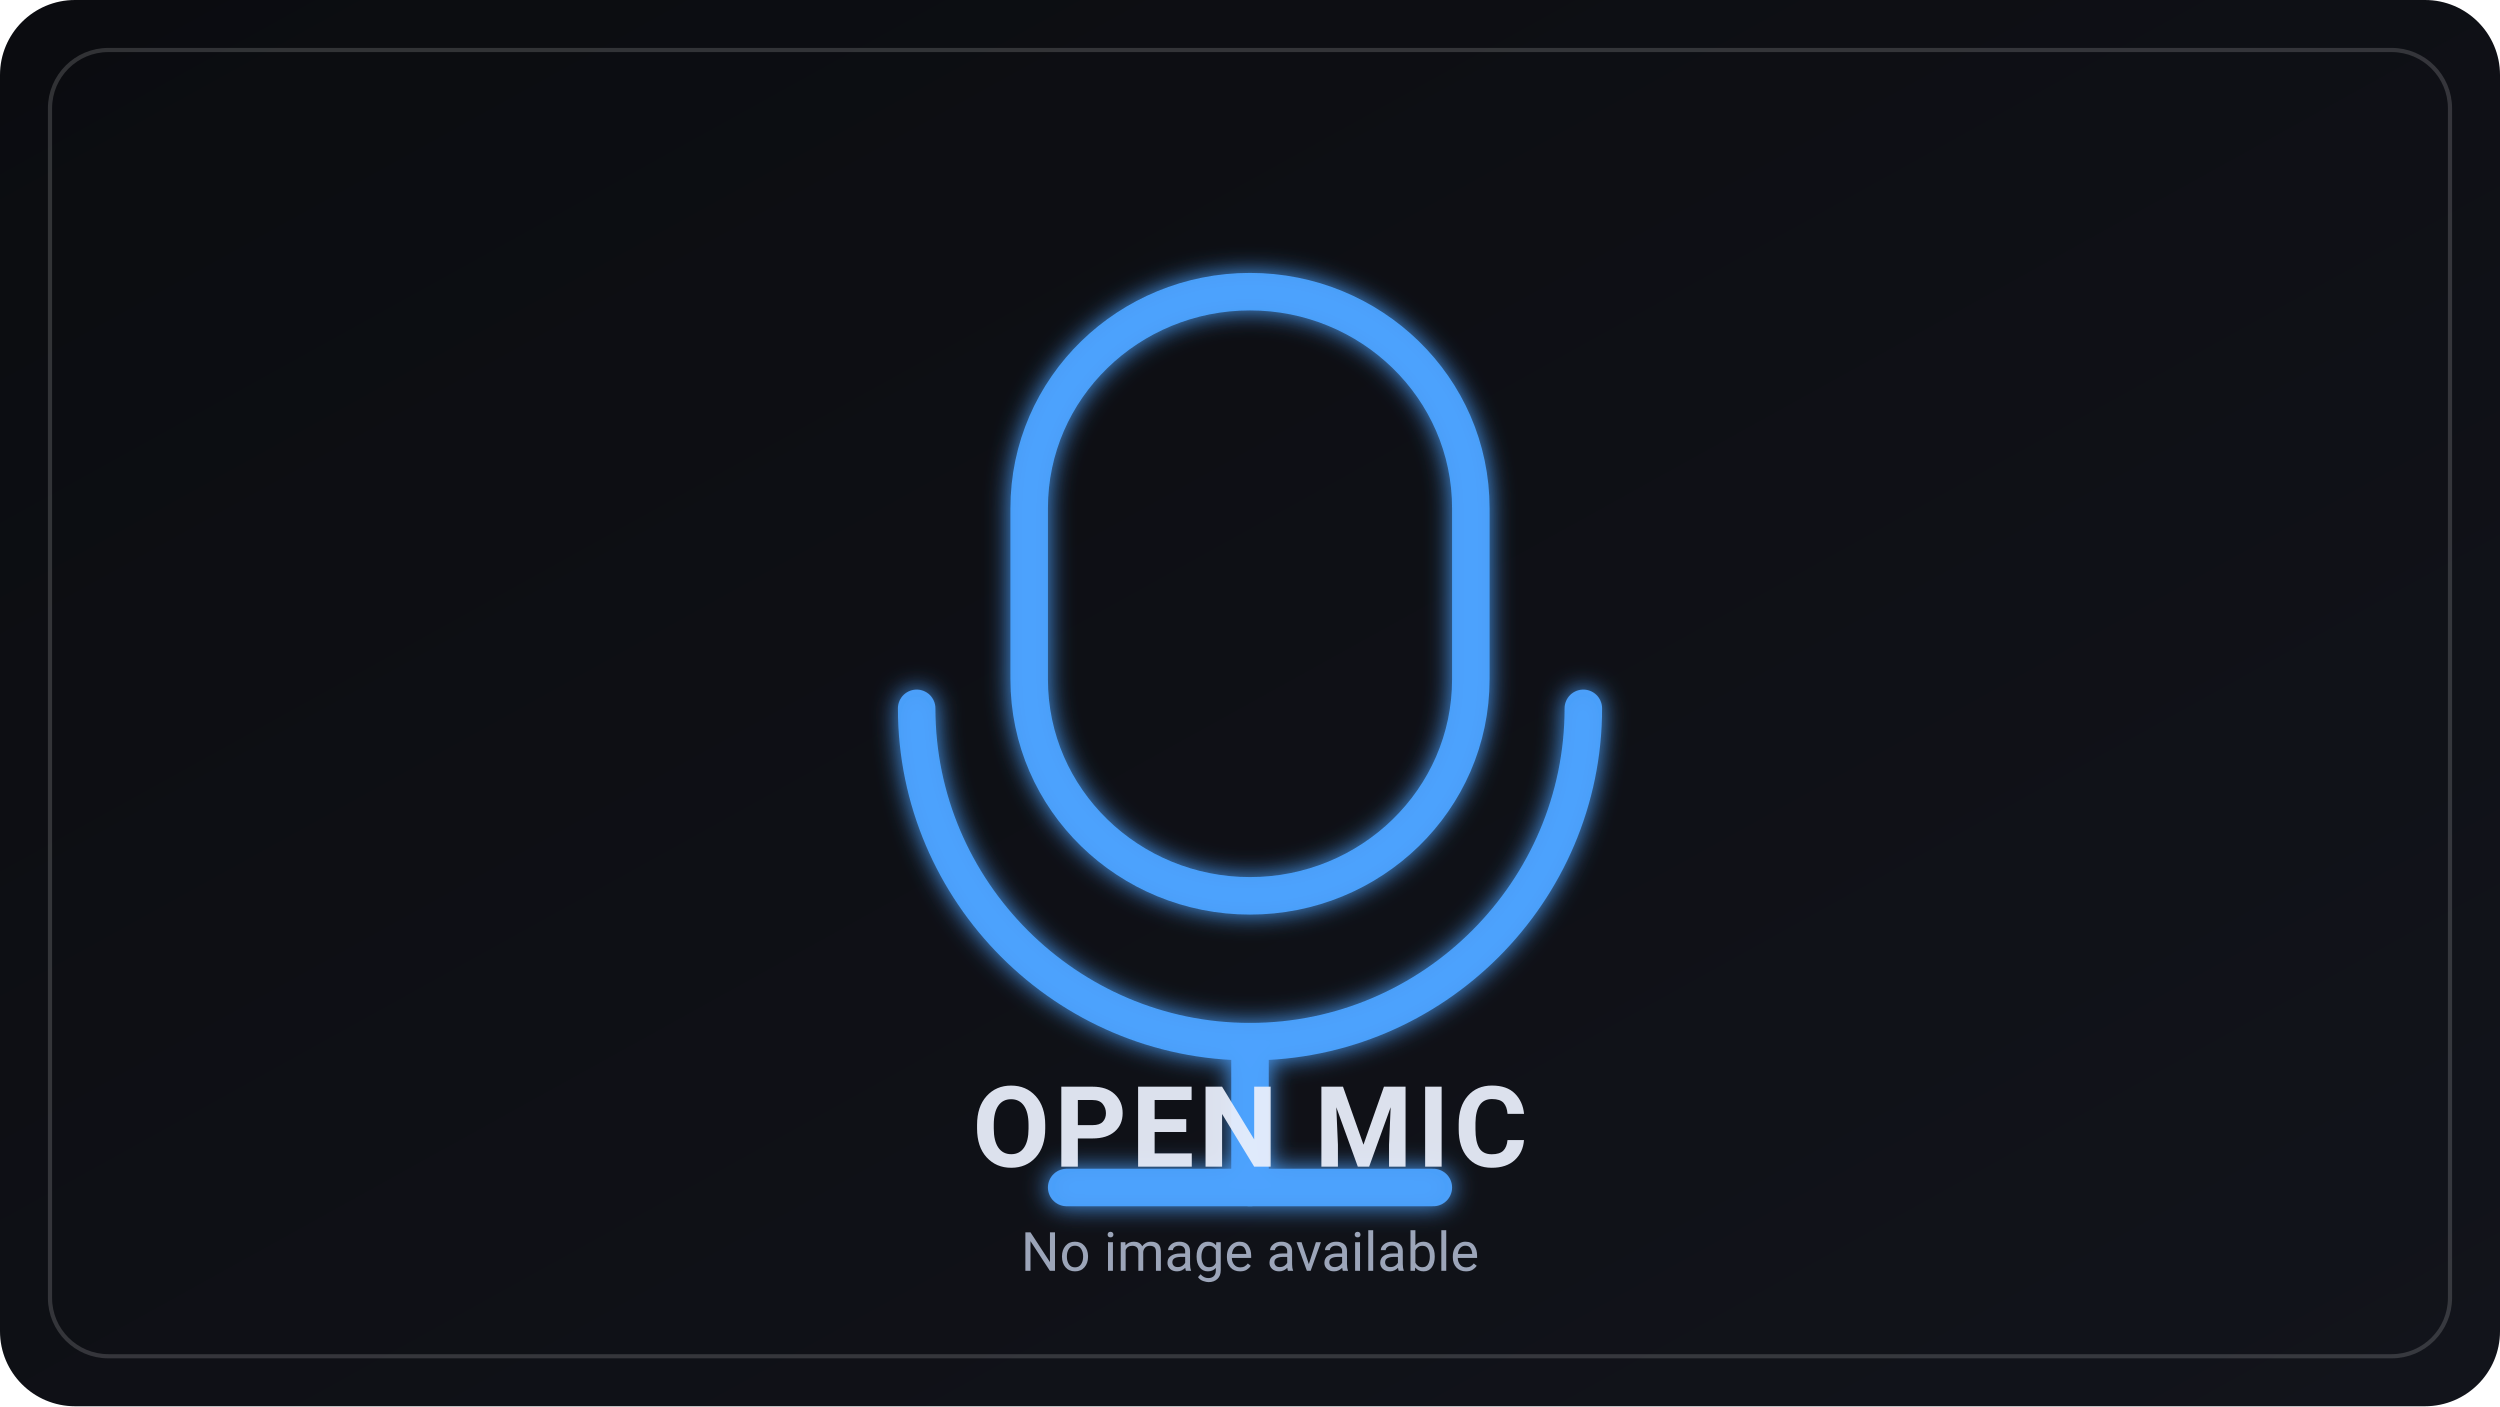
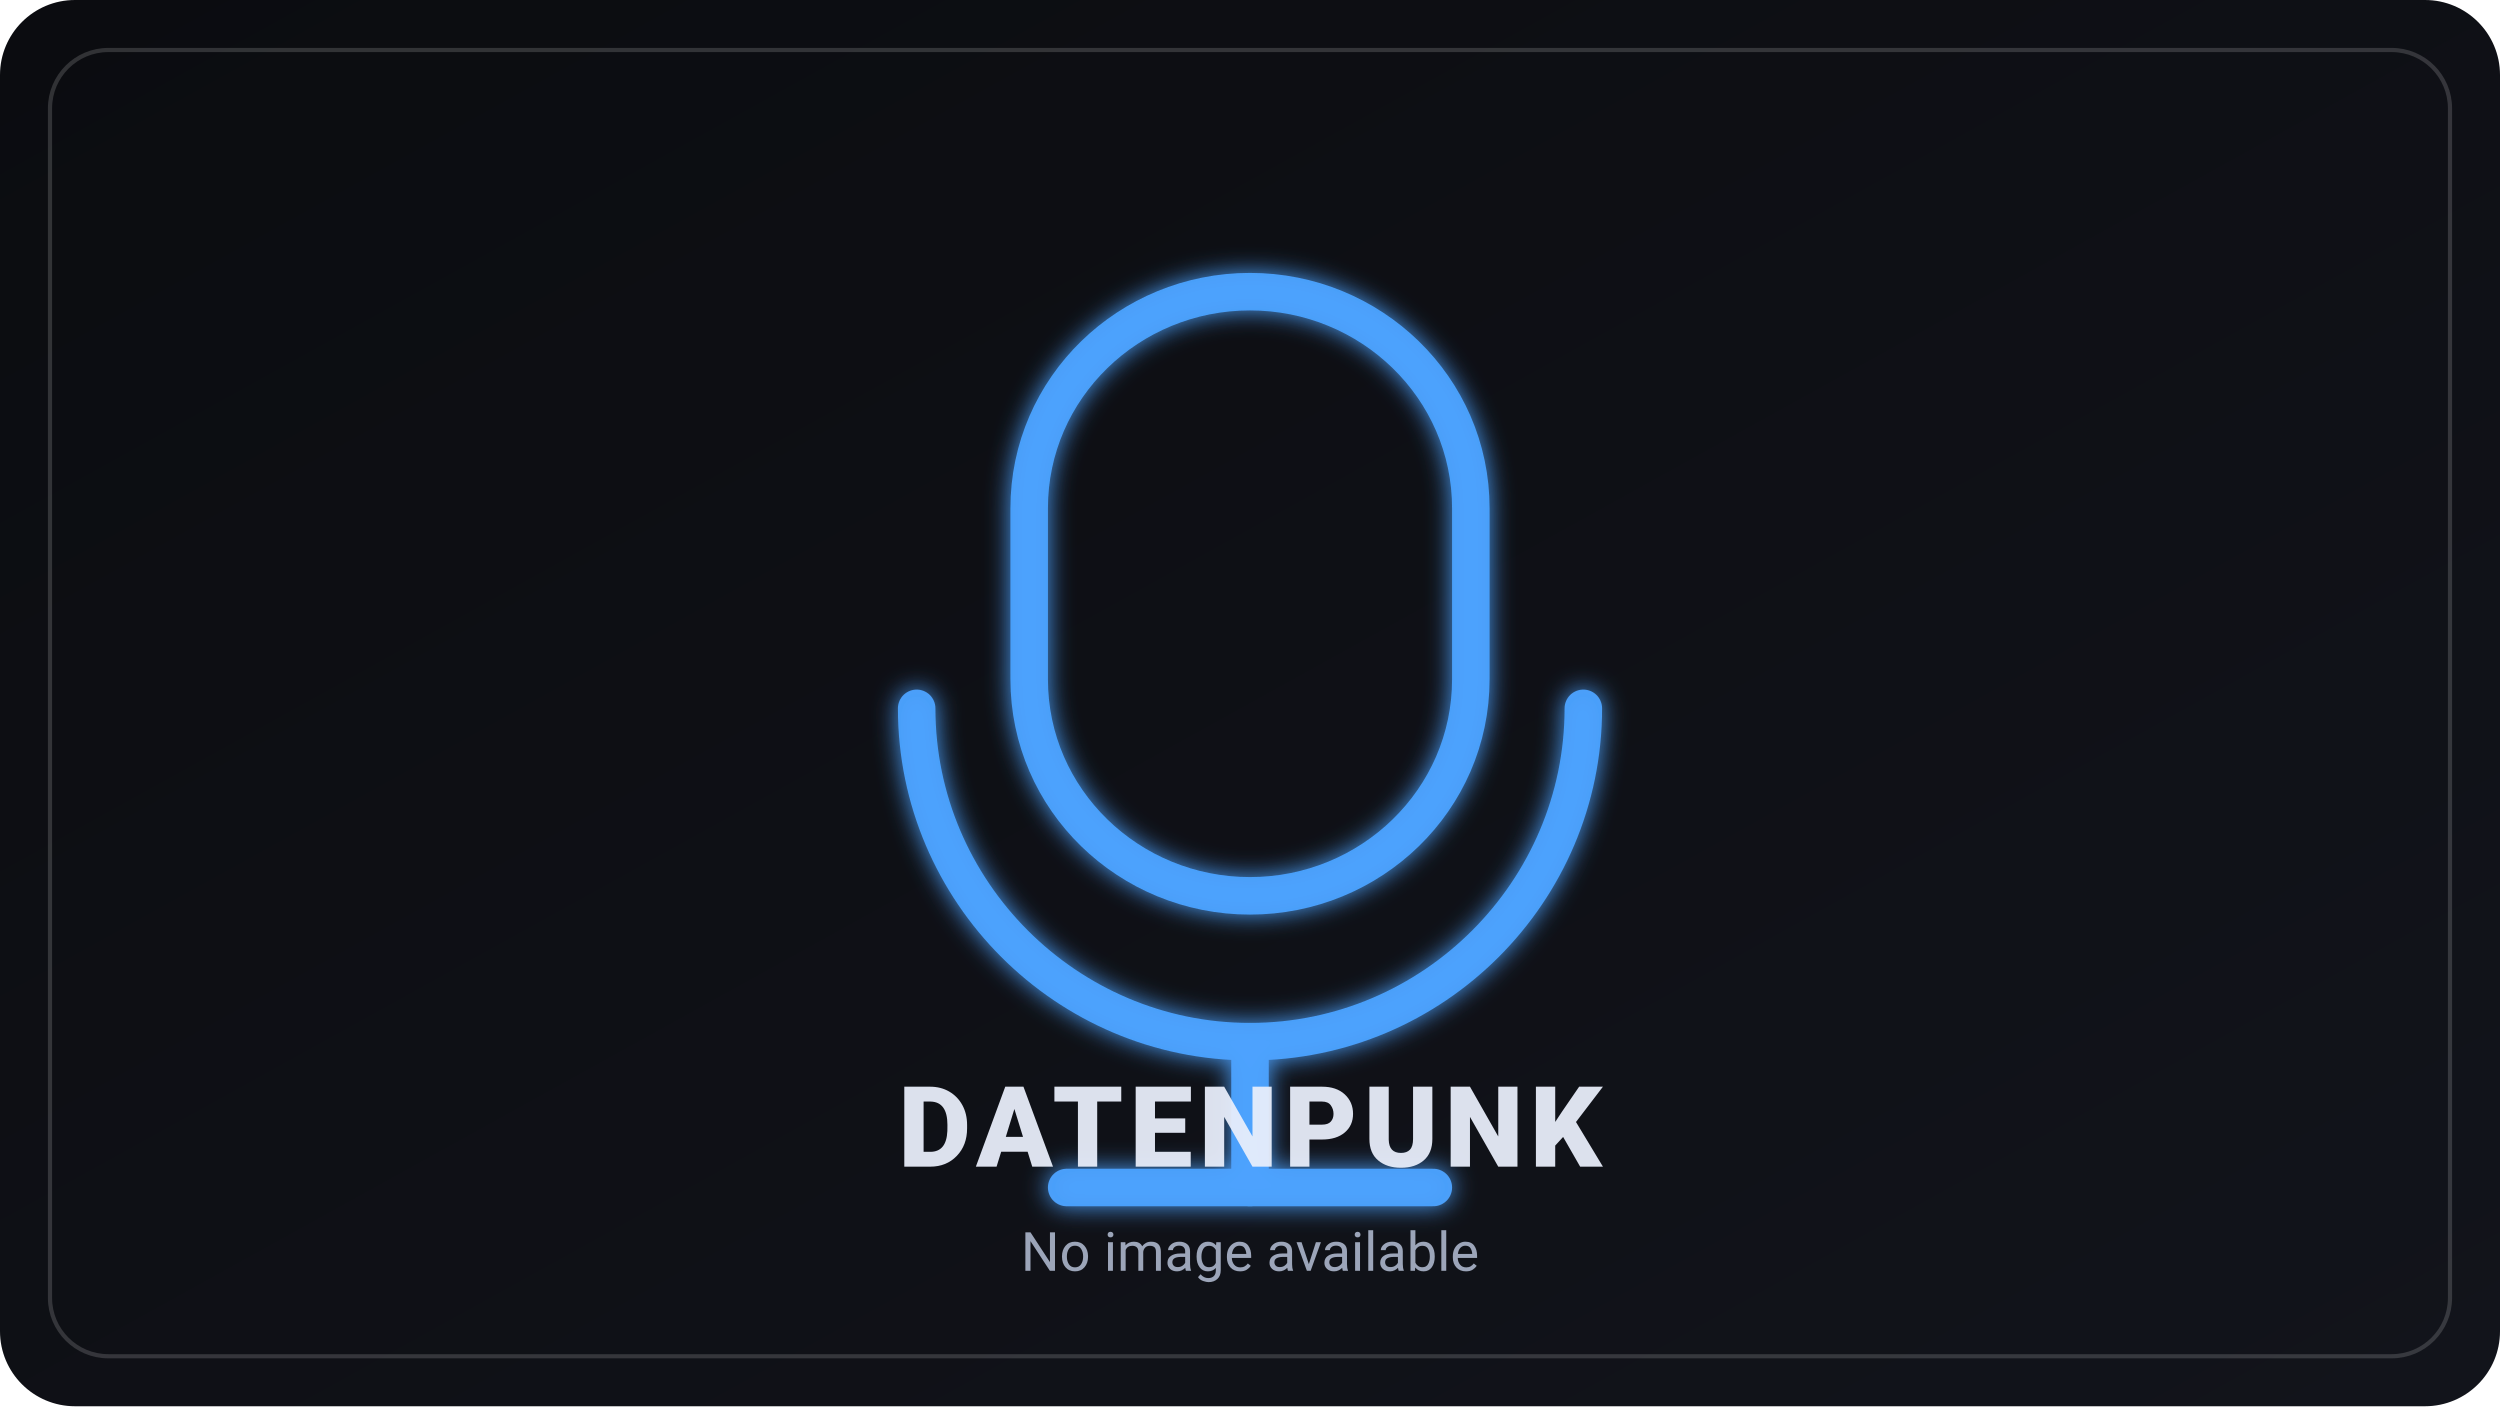
<svg xmlns="http://www.w3.org/2000/svg" width="1200" height="675" viewBox="0 0 1200 675">
  <defs>
    <linearGradient id="bg" x1="0" y1="0" x2="1" y2="1">
      <stop offset="0" stop-color="#0b0c10" />
      <stop offset="1" stop-color="#12141b" />
    </linearGradient>
    <filter id="glow" x="-40%" y="-40%" width="180%" height="180%">
      <feGaussianBlur stdDeviation="6" result="blur" />
      <feMerge>
        <feMergeNode in="blur" />
        <feMergeNode in="SourceGraphic" />
      </feMerge>
    </filter>
  </defs>
  <rect x="0" y="0" width="1200" height="675" rx="36" fill="url(#bg)" />
  <rect x="24" y="24" width="1152" height="627" rx="28" fill="none" stroke="rgba(255,255,255,0.16)" stroke-width="2" />
  <g transform="translate(600 290)" filter="url(#glow)">
    <g fill="none" stroke="#4da3ff" stroke-width="18" stroke-linecap="round" stroke-linejoin="round" opacity="0.95">
      <path d="M0-150c-58 0-106 46-106 104v82c0 58 48 104 106 104s106-46 106-104v-82c0-58-48-104-106-104z" />
      <path d="M-160 50c0 88 72 160 160 160s160-72 160-160" />
      <path d="M0 210v70" />
      <path d="M-88 280h176" />
    </g>
  </g>
-   <text x="600" y="560" text-anchor="middle" font-family="system-ui,-apple-system,Segoe UI,Roboto,Helvetica,Arial,sans-serif" font-size="54" font-weight="700" fill="rgba(233,238,251,0.94)" letter-spacing="2">
-     OPEN MIC
+   <text x="600" y="560" text-anchor="middle" font-family="system-ui,-apple-system,Segoe UI,Roboto,Helvetica,Arial,sans-serif" font-size="54" font-weight="800" fill="rgba(233,238,251,0.94)" letter-spacing="3">
+     DATENPUNK
  </text>
  <text x="600" y="610" text-anchor="middle" font-family="system-ui,-apple-system,Segoe UI,Roboto,Helvetica,Arial,sans-serif" font-size="26" fill="rgba(168,178,199,0.92)">
    No image available
  </text>
</svg>
